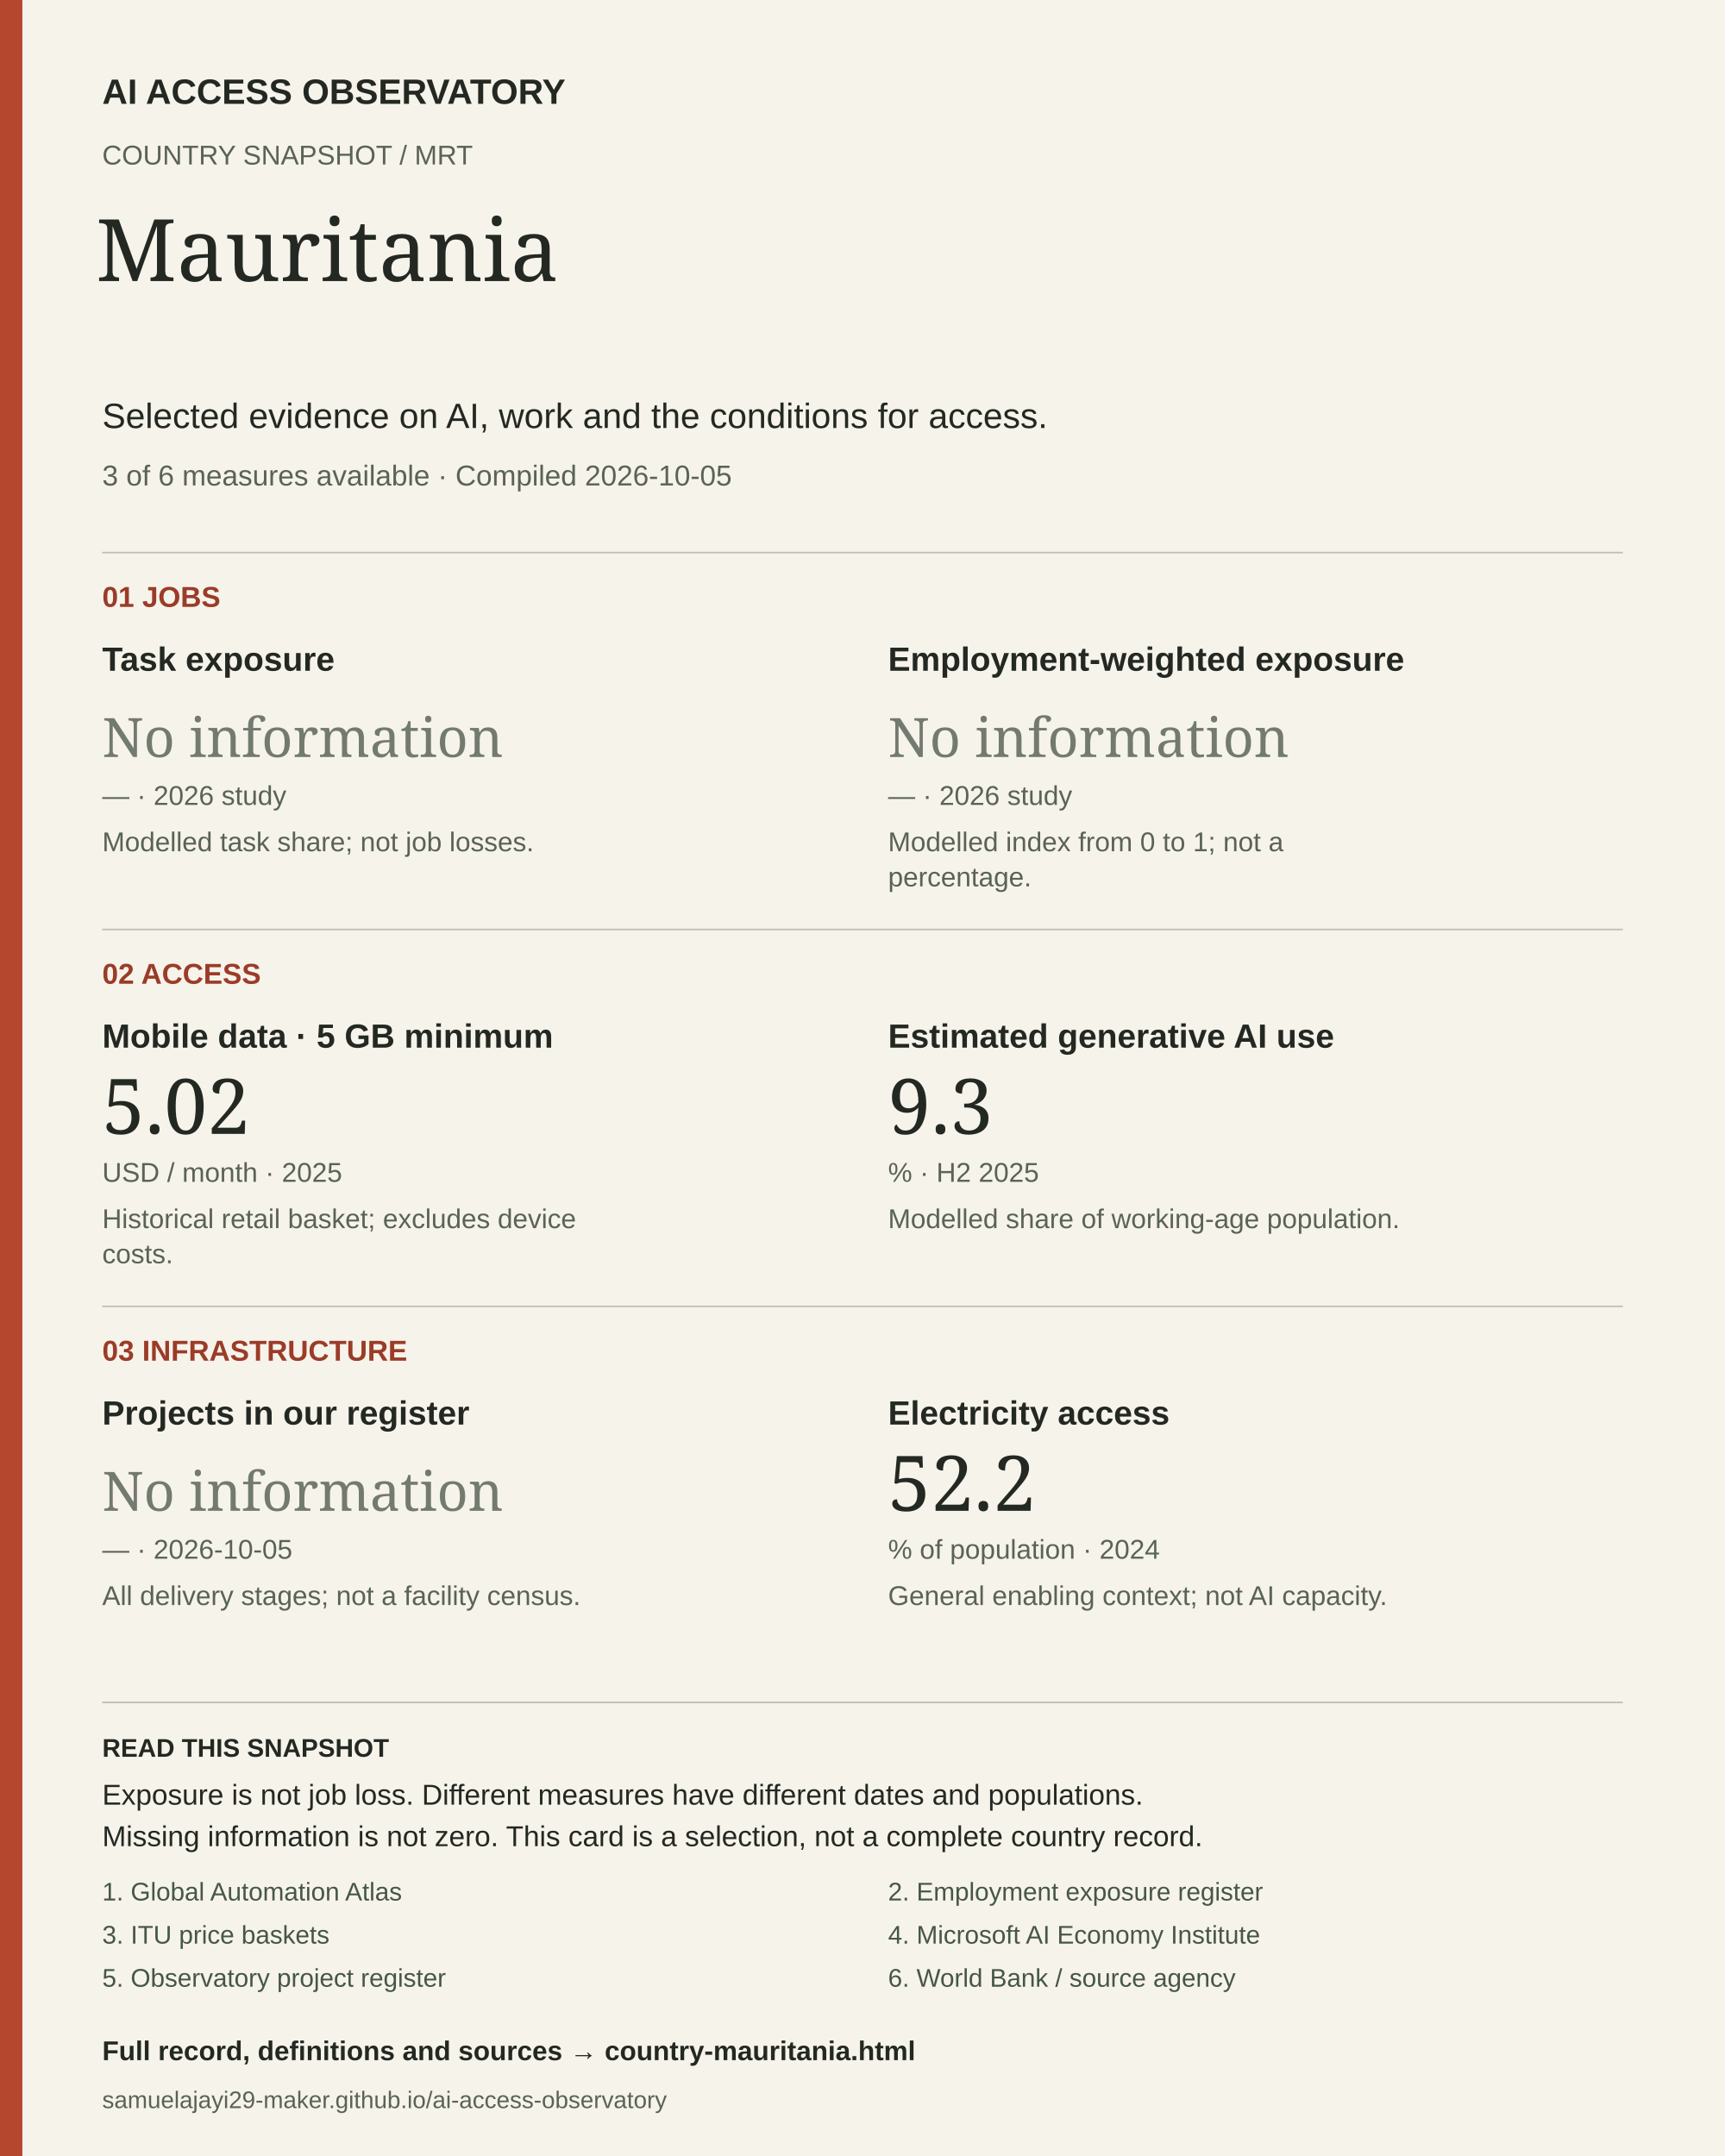
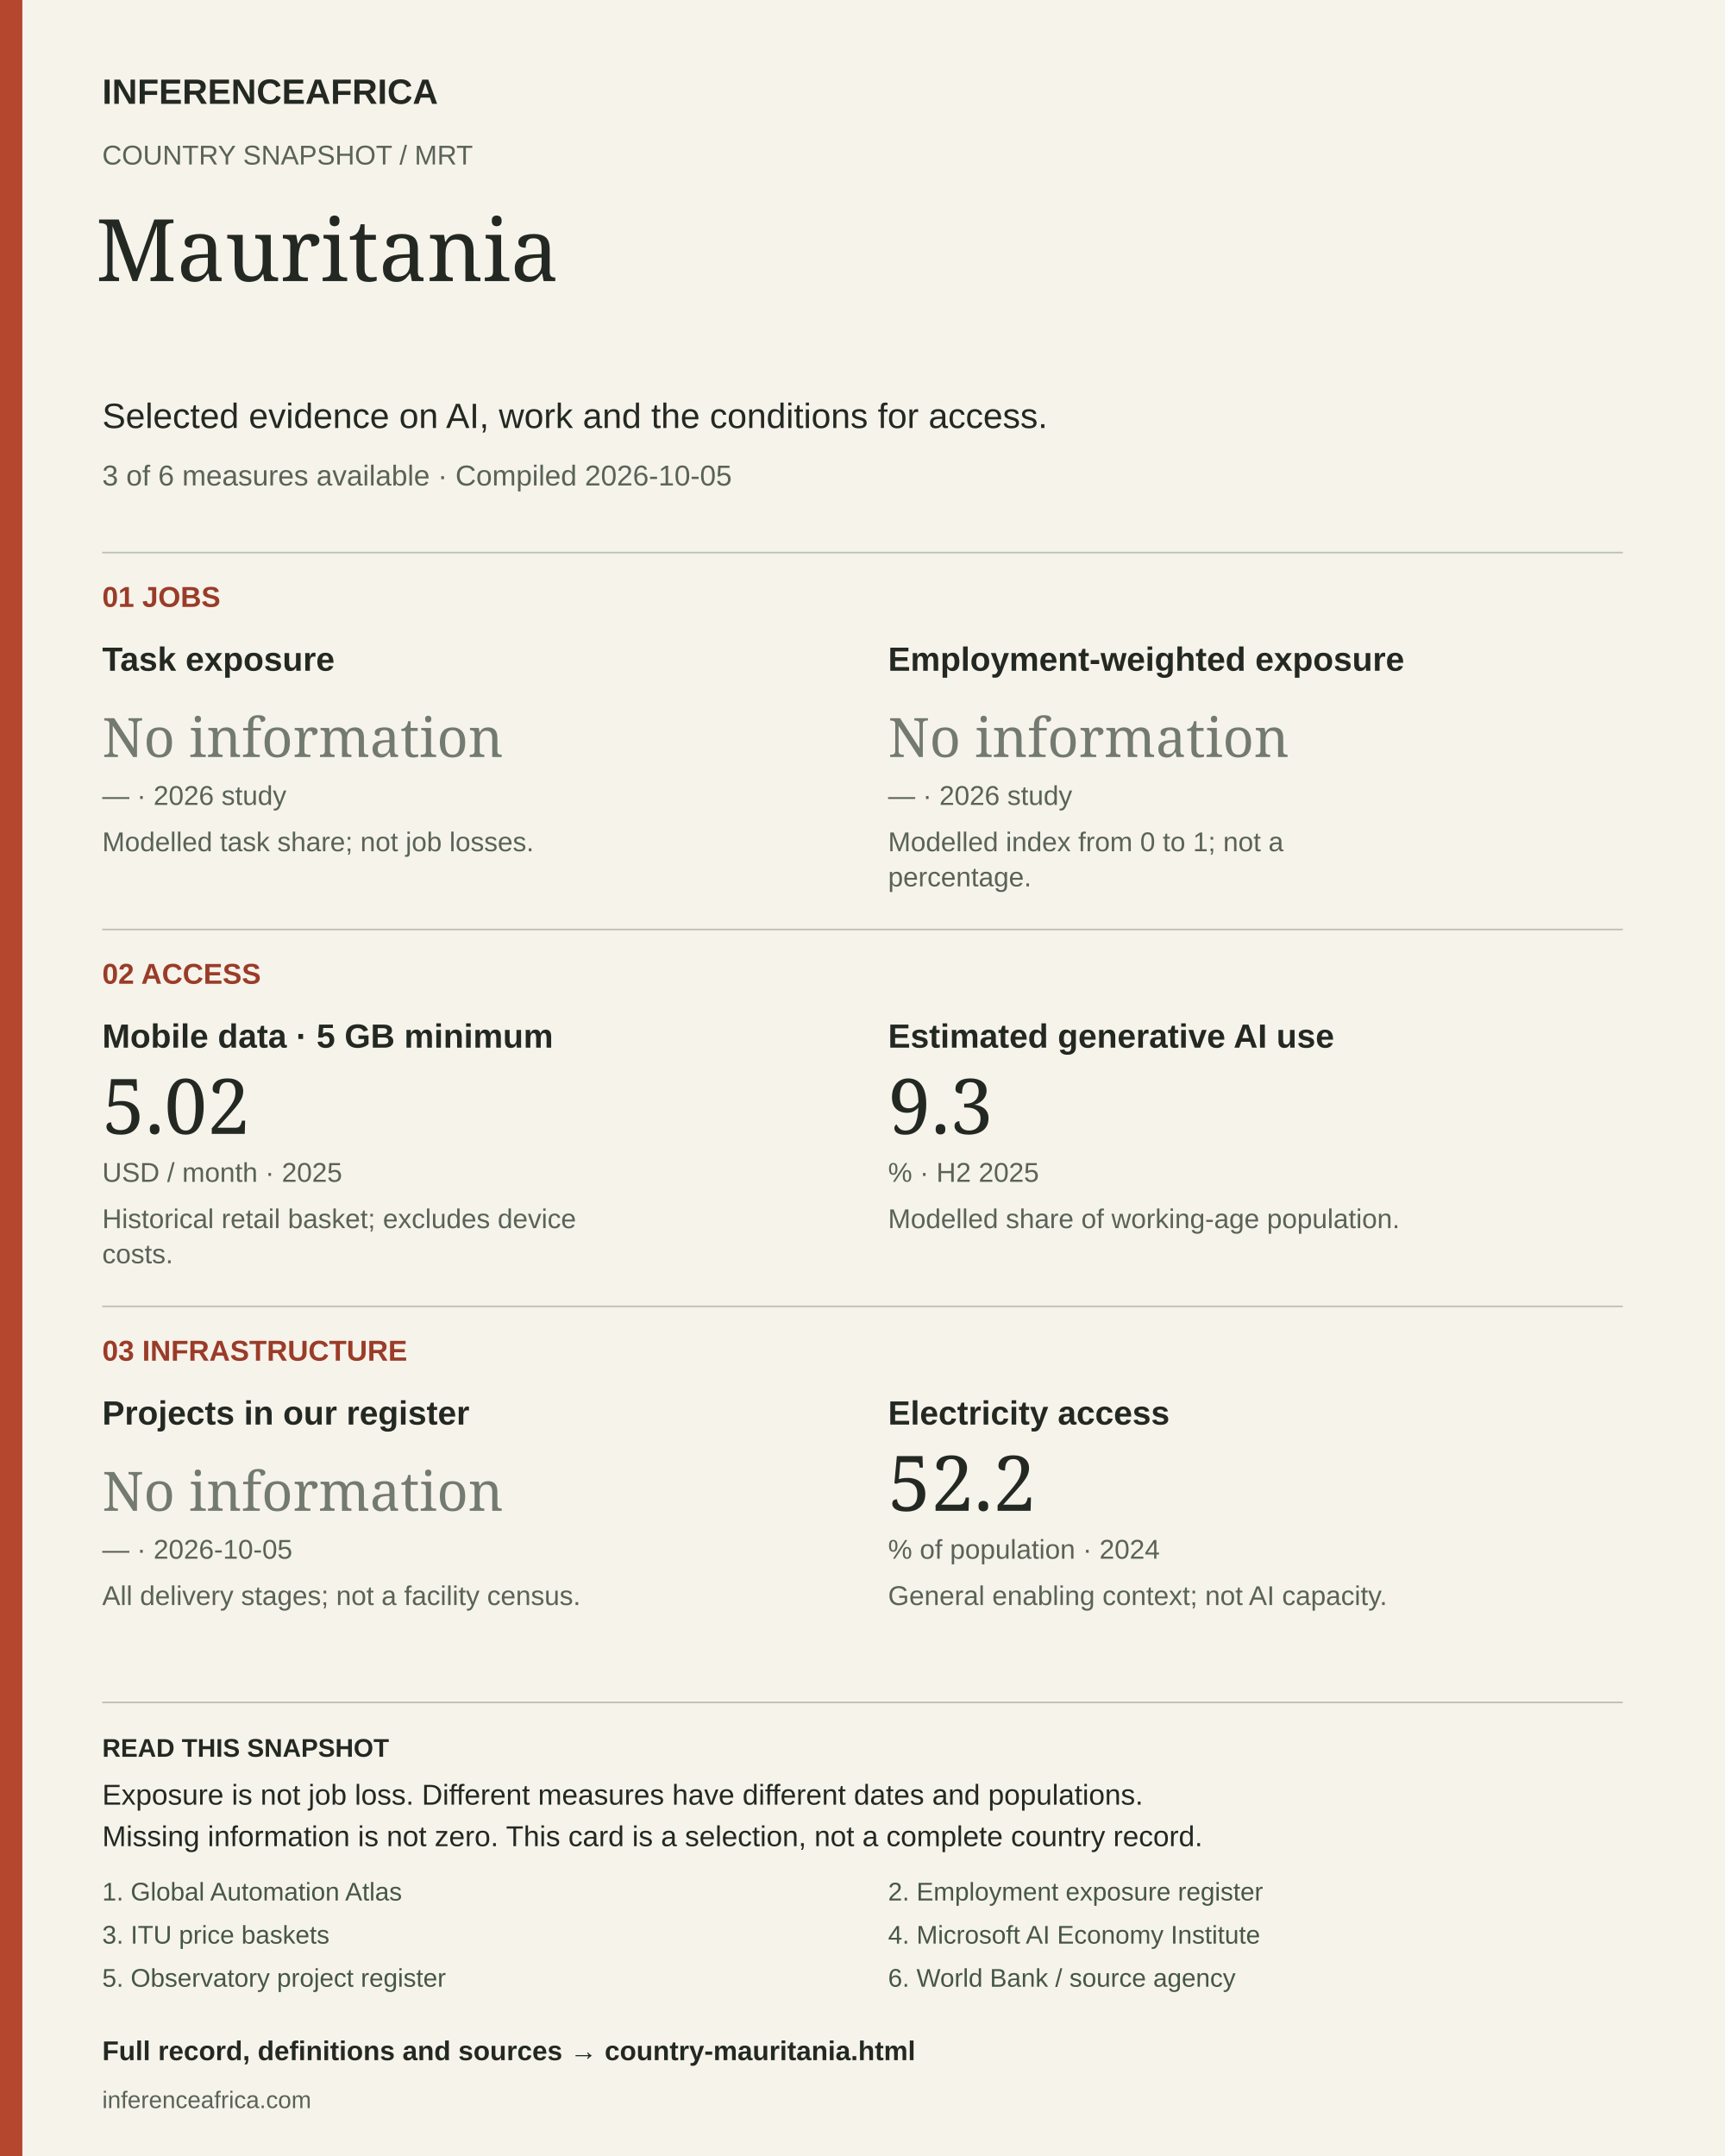
<svg xmlns="http://www.w3.org/2000/svg" width="1080" height="1350" viewBox="0 0 1080 1350" role="img" aria-labelledby="title desc">
  <rect width="1080" height="1350" fill="#f6f3eb" />
  <rect width="14" height="1350" fill="#b5472f" />
-   <text x="64" y="65" font-size="22" fill="#232922" font-weight="700" font-family="Arial, sans-serif">AI ACCESS OBSERVATORY</text>
+   <text x="64" y="65" font-size="22" fill="#232922" font-weight="700" font-family="Arial, sans-serif">INFERENCEAFRICA</text>
  <text x="64" y="103" font-size="17" fill="#596356" font-weight="400" font-family="Arial, sans-serif">COUNTRY SNAPSHOT  /  MRT</text>
  <text x="60" y="176" font-size="54" fill="#232922" font-weight="400" font-family="Georgia, serif">Mauritania</text>
  <text x="64" y="268" font-size="22" fill="#232922" font-weight="400" font-family="Arial, sans-serif">Selected evidence on AI, work and the conditions for access.</text>
  <text x="64" y="304" font-size="18" fill="#596356" font-weight="400" font-family="Arial, sans-serif">3 of 6 measures available  ·  Compiled 2026-10-05</text>
  <line x1="64" y1="346" x2="1016" y2="346" stroke="#bbc1b3" />
  <text x="64" y="380" font-size="18" fill="#9a3c28" font-weight="700" font-family="Arial, sans-serif">01  JOBS</text>
  <text x="64" y="420" font-size="21" fill="#232922" font-weight="700" font-family="Arial, sans-serif">Task exposure</text>
  <text x="64" y="474" font-size="34" fill="#737a70" font-weight="400" font-family="Georgia, serif">No information</text>
  <text x="64" y="504" font-size="17" fill="#596356" font-weight="400" font-family="Arial, sans-serif">—  ·  2026 study</text>
  <text x="64" y="533" font-size="17" fill="#596356" font-weight="400" font-family="Arial, sans-serif">Modelled task share; not job losses.</text>
  <text x="556" y="420" font-size="21" fill="#232922" font-weight="700" font-family="Arial, sans-serif">Employment-weighted exposure</text>
  <text x="556" y="474" font-size="34" fill="#737a70" font-weight="400" font-family="Georgia, serif">No information</text>
  <text x="556" y="504" font-size="17" fill="#596356" font-weight="400" font-family="Arial, sans-serif">—  ·  2026 study</text>
  <text x="556" y="533" font-size="17" fill="#596356" font-weight="400" font-family="Arial, sans-serif">Modelled index from 0 to 1; not a</text>
  <text x="556" y="555" font-size="17" fill="#596356" font-weight="400" font-family="Arial, sans-serif">percentage.</text>
  <line x1="64" y1="582" x2="1016" y2="582" stroke="#bbc1b3" />
  <text x="64" y="616" font-size="18" fill="#9a3c28" font-weight="700" font-family="Arial, sans-serif">02  ACCESS</text>
  <text x="64" y="656" font-size="21" fill="#232922" font-weight="700" font-family="Arial, sans-serif">Mobile data · 5 GB minimum</text>
  <text x="64" y="710" font-size="48" fill="#232922" font-weight="400" font-family="Georgia, serif">5.02</text>
  <text x="64" y="740" font-size="17" fill="#596356" font-weight="400" font-family="Arial, sans-serif">USD / month  ·  2025</text>
  <text x="64" y="769" font-size="17" fill="#596356" font-weight="400" font-family="Arial, sans-serif">Historical retail basket; excludes device</text>
  <text x="64" y="791" font-size="17" fill="#596356" font-weight="400" font-family="Arial, sans-serif">costs.</text>
  <text x="556" y="656" font-size="21" fill="#232922" font-weight="700" font-family="Arial, sans-serif">Estimated generative AI use</text>
  <text x="556" y="710" font-size="48" fill="#232922" font-weight="400" font-family="Georgia, serif">9.3</text>
  <text x="556" y="740" font-size="17" fill="#596356" font-weight="400" font-family="Arial, sans-serif">%  ·  H2 2025</text>
  <text x="556" y="769" font-size="17" fill="#596356" font-weight="400" font-family="Arial, sans-serif">Modelled share of working-age population.</text>
  <line x1="64" y1="818" x2="1016" y2="818" stroke="#bbc1b3" />
  <text x="64" y="852" font-size="18" fill="#9a3c28" font-weight="700" font-family="Arial, sans-serif">03  INFRASTRUCTURE</text>
  <text x="64" y="892" font-size="21" fill="#232922" font-weight="700" font-family="Arial, sans-serif">Projects in our register</text>
  <text x="64" y="946" font-size="34" fill="#737a70" font-weight="400" font-family="Georgia, serif">No information</text>
  <text x="64" y="976" font-size="17" fill="#596356" font-weight="400" font-family="Arial, sans-serif">—  ·  2026-10-05</text>
  <text x="64" y="1005" font-size="17" fill="#596356" font-weight="400" font-family="Arial, sans-serif">All delivery stages; not a facility census.</text>
  <text x="556" y="892" font-size="21" fill="#232922" font-weight="700" font-family="Arial, sans-serif">Electricity access</text>
  <text x="556" y="946" font-size="48" fill="#232922" font-weight="400" font-family="Georgia, serif">52.2</text>
  <text x="556" y="976" font-size="17" fill="#596356" font-weight="400" font-family="Arial, sans-serif">% of population  ·  2024</text>
  <text x="556" y="1005" font-size="17" fill="#596356" font-weight="400" font-family="Arial, sans-serif">General enabling context; not AI capacity.</text>
  <line x1="64" y1="1066" x2="1016" y2="1066" stroke="#bbc1b3" />
  <text x="64" y="1100" font-size="16" fill="#232922" font-weight="700" font-family="Arial, sans-serif">READ THIS SNAPSHOT</text>
  <text x="64" y="1130" font-size="18" fill="#232922" font-weight="400" font-family="Arial, sans-serif">Exposure is not job loss. Different measures have different dates and populations.</text>
  <text x="64" y="1156" font-size="18" fill="#232922" font-weight="400" font-family="Arial, sans-serif">Missing information is not zero. This card is a selection, not a complete country record.</text>
-   <a href="https://samuelajayi29-maker.github.io/ai-access-observatory/data/jobs-atlas-exposure.csv">
+   <a href="https://inferenceafrica.com/data/jobs-atlas-exposure.csv">
    <text x="64" y="1190" font-size="16" fill="#465745" font-weight="400" font-family="Arial, sans-serif">1. Global Automation Atlas</text>
  </a>
-   <a href="https://samuelajayi29-maker.github.io/ai-access-observatory/data/jobs-exposure.csv">
+   <a href="https://inferenceafrica.com/data/jobs-exposure.csv">
    <text x="556" y="1190" font-size="16" fill="#465745" font-weight="400" font-family="Arial, sans-serif">2. Employment exposure register</text>
  </a>
  <a href="https://www.itu.int/en/ITU-D/Statistics/Documents/ICT_Prices/ITU_ICTPriceBaskets_2008-2025.xlsx">
    <text x="64" y="1217" font-size="16" fill="#465745" font-weight="400" font-family="Arial, sans-serif">3. ITU price baskets</text>
  </a>
  <a href="https://www.microsoft.com/en-us/research/wp-content/uploads/2026/01/Microsoft-AI-Diffusion-Report-January-2026.pdf">
    <text x="556" y="1217" font-size="16" fill="#465745" font-weight="400" font-family="Arial, sans-serif">4. Microsoft AI Economy Institute</text>
  </a>
-   <a href="https://samuelajayi29-maker.github.io/ai-access-observatory/data/infra-projects.csv">
+   <a href="https://inferenceafrica.com/data/infra-projects.csv">
    <text x="64" y="1244" font-size="16" fill="#465745" font-weight="400" font-family="Arial, sans-serif">5. Observatory project register</text>
  </a>
  <a href="https://api.worldbank.org/v2/country/MRT/indicator/EG.ELC.ACCS.ZS?format=json&amp;mrnev=1&amp;per_page=100">
    <text x="556" y="1244" font-size="16" fill="#465745" font-weight="400" font-family="Arial, sans-serif">6. World Bank / source agency</text>
  </a>
-   <a href="https://samuelajayi29-maker.github.io/ai-access-observatory/country-mauritania.html">
+   <a href="https://inferenceafrica.com/country-mauritania.html">
    <text x="64" y="1290" font-size="17" fill="#232922" font-weight="700" font-family="Arial, sans-serif">Full record, definitions and sources → country-mauritania.html</text>
  </a>
-   <text x="64" y="1320" font-size="15" fill="#596356" font-weight="400" font-family="Arial, sans-serif">samuelajayi29-maker.github.io/ai-access-observatory</text>
+   <text x="64" y="1320" font-size="15" fill="#596356" font-weight="400" font-family="Arial, sans-serif">inferenceafrica.com</text>
</svg>
